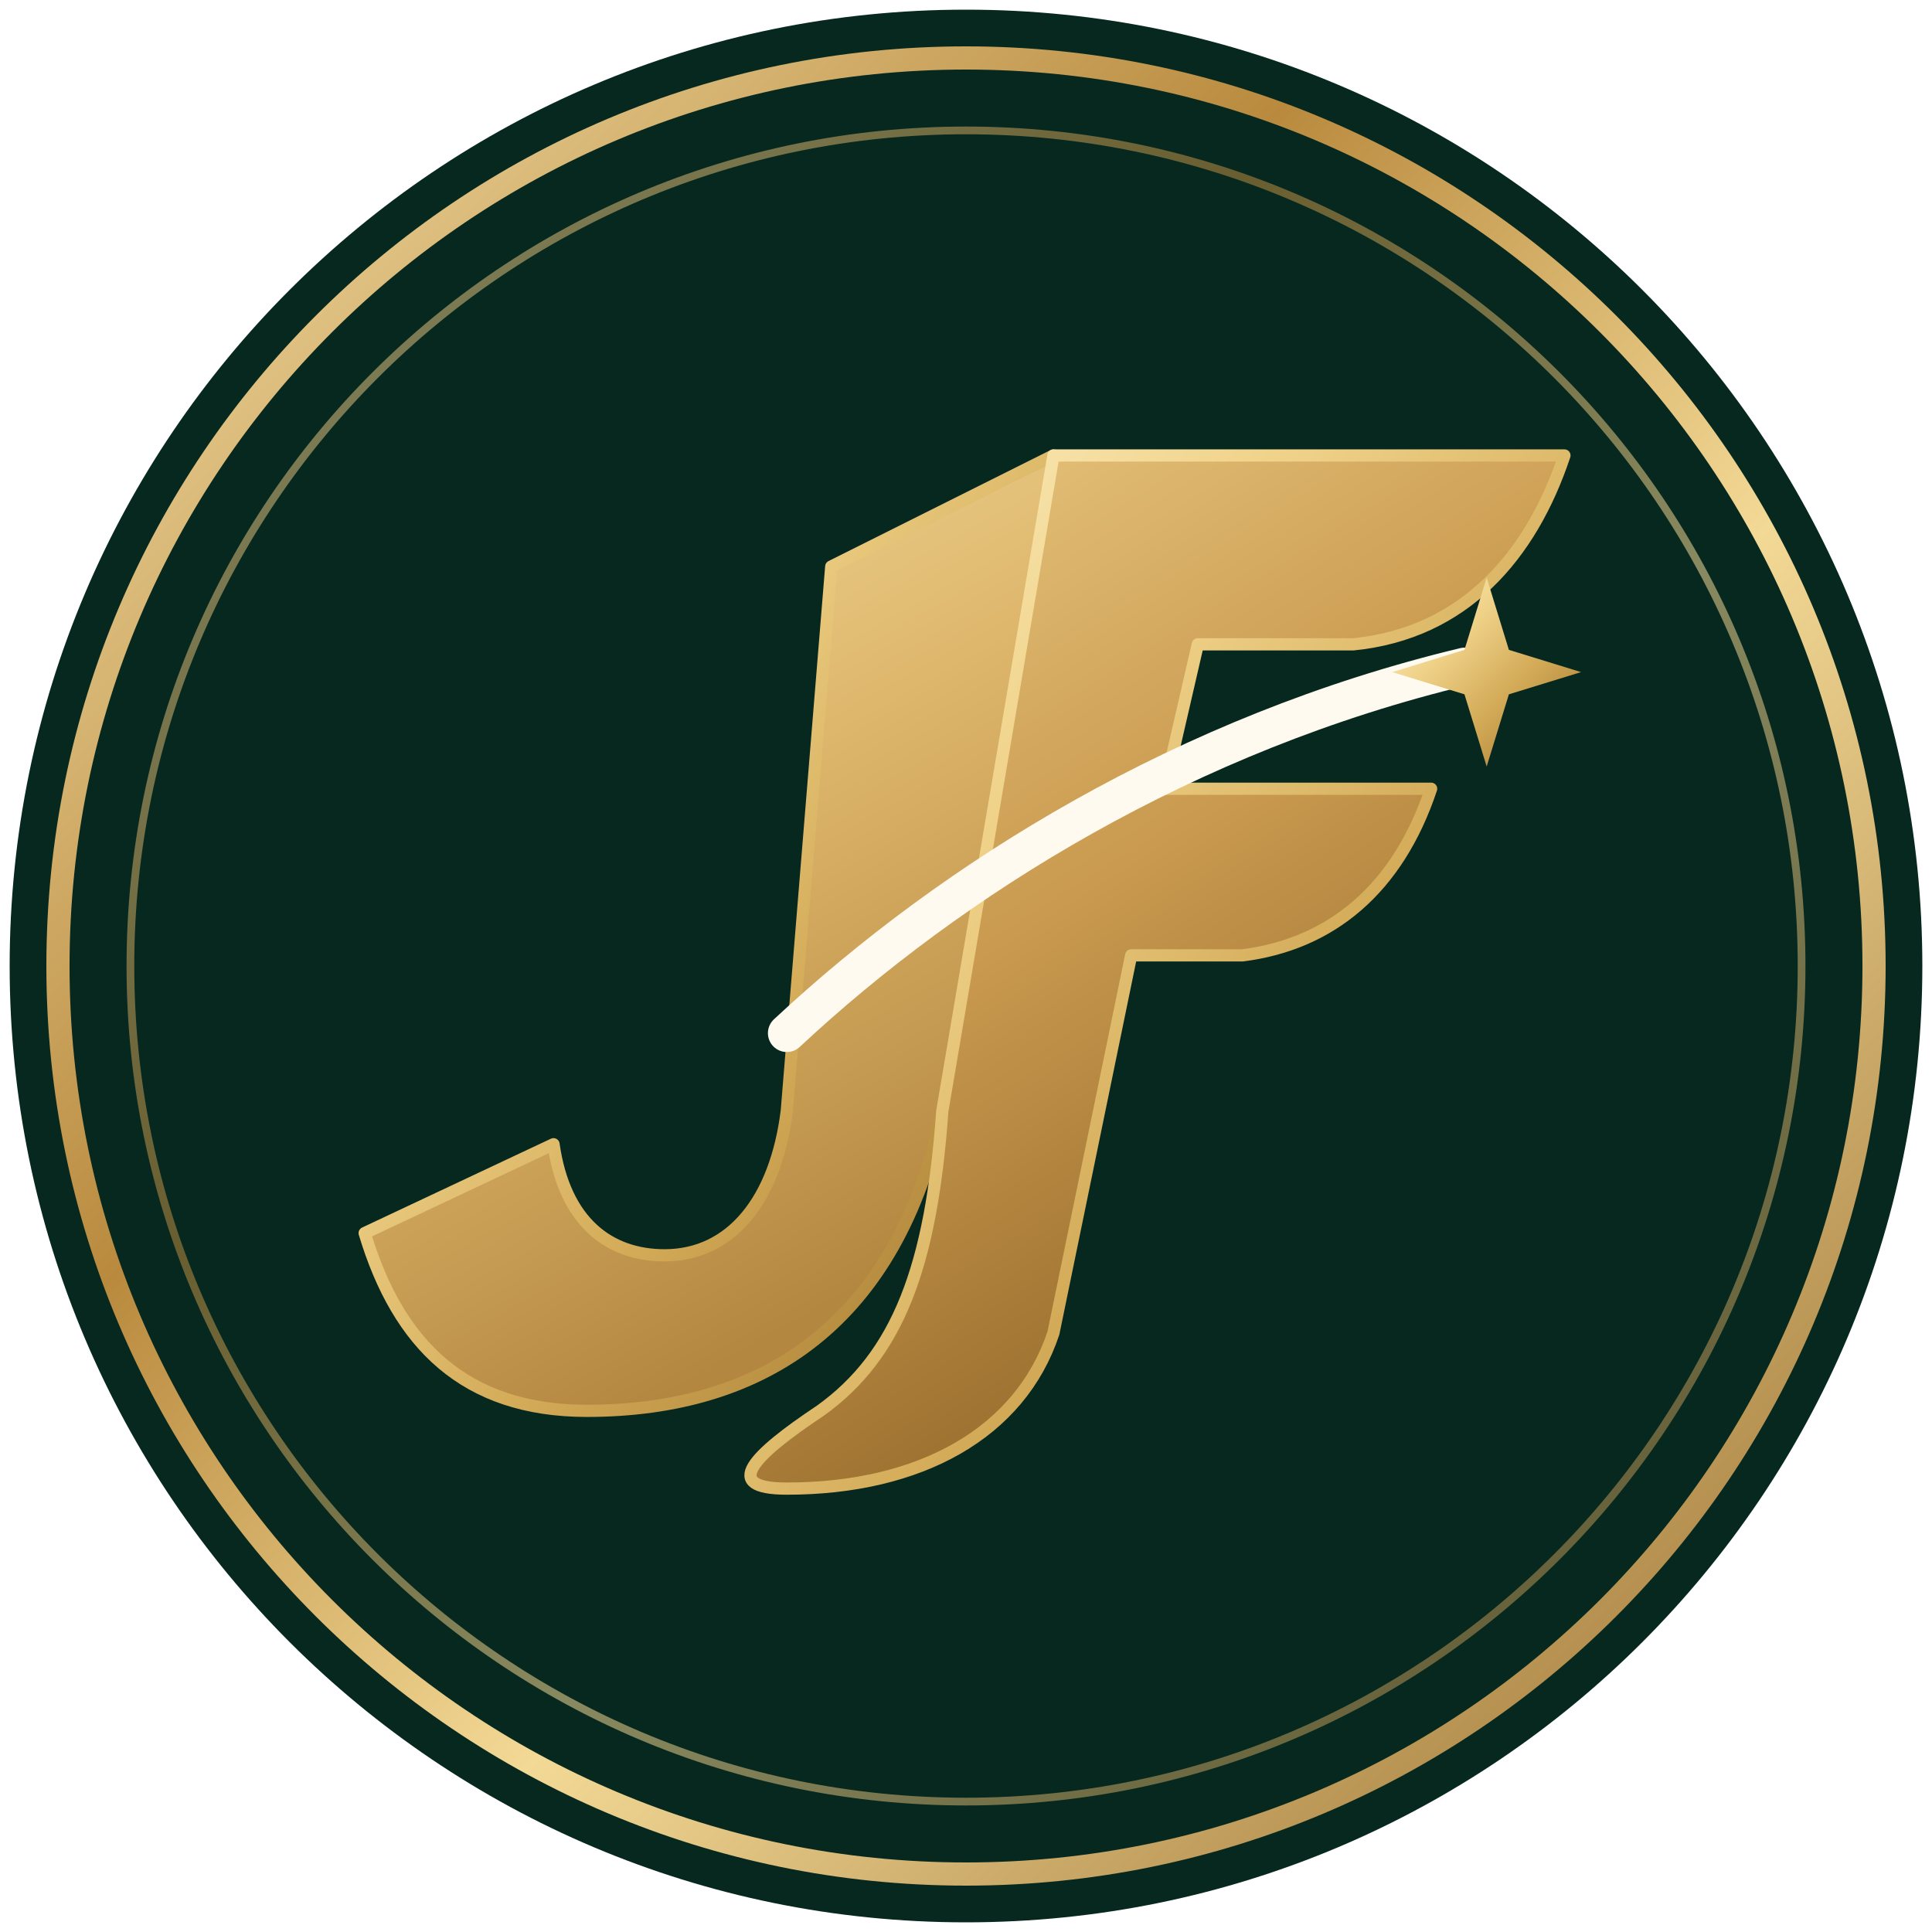
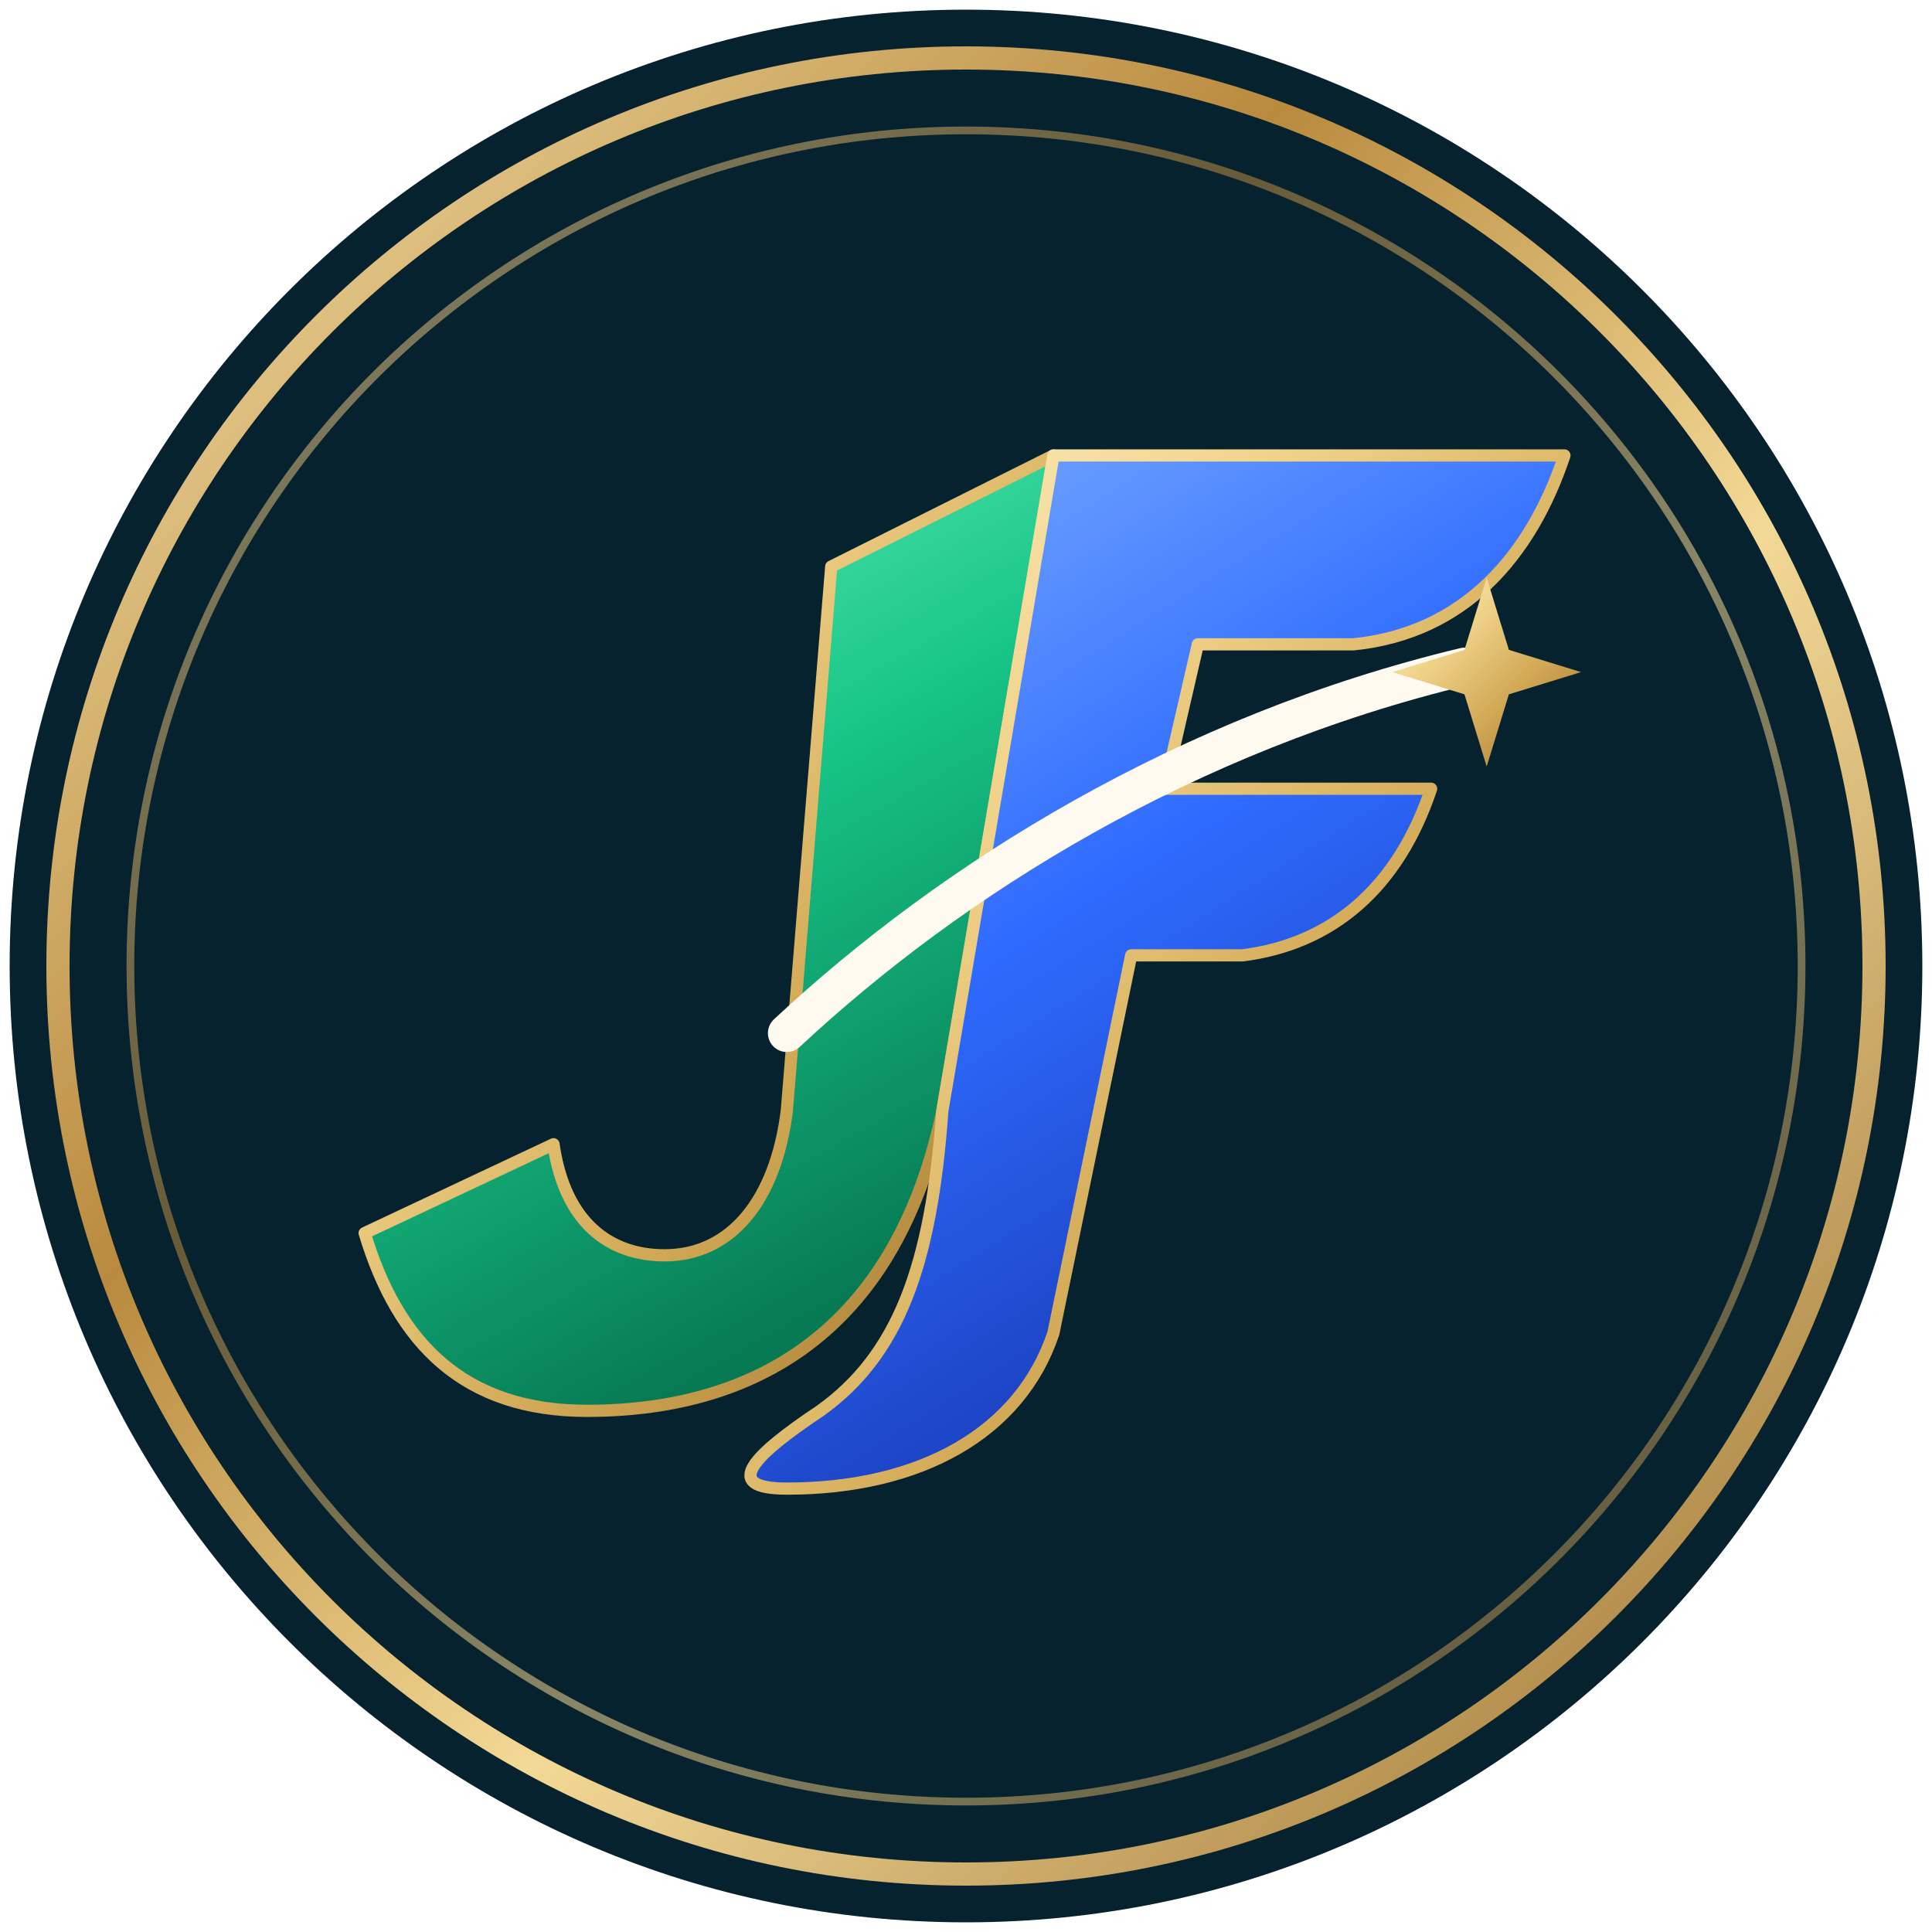
<svg xmlns="http://www.w3.org/2000/svg" viewBox="0 0 200 200">
  <defs>
    <linearGradient id="or1" x1="0" y1="0" x2="1" y2="1">
      <stop offset="0" stop-color="#fff3cc" />
      <stop offset=".32" stop-color="#f0d38a" />
      <stop offset=".62" stop-color="#d2a956" />
      <stop offset="1" stop-color="#9c712c" />
    </linearGradient>
    <linearGradient id="vert" x1="0" y1="0" x2=".4" y2="1">
-       <stop offset="0" stop-color="#f6dfa0" />
-       <stop offset=".5" stop-color="#ddb56a" />
-       <stop offset="1" stop-color="#b48740" />
+       <stop offset="0" stop-color="#6ff5bf" />
+       <stop offset=".5" stop-color="#17c487" />
+       <stop offset="1" stop-color="#077a54" />
    </linearGradient>
    <linearGradient id="bleu" x1="0" y1="0" x2=".5" y2="1">
-       <stop offset="0" stop-color="#eccb84" />
-       <stop offset=".5" stop-color="#c99a4f" />
-       <stop offset="1" stop-color="#8f6426" />
+       <stop offset="0" stop-color="#7fb0ff" />
+       <stop offset=".5" stop-color="#2f6bff" />
+       <stop offset="1" stop-color="#1636b0" />
    </linearGradient>
    <linearGradient id="anneau" x1="0" y1="0" x2="1" y2="1">
      <stop offset="0" stop-color="#f7e4ad" />
      <stop offset=".35" stop-color="#b98a3e" />
      <stop offset=".6" stop-color="#f3d996" />
      <stop offset="1" stop-color="#94692a" />
    </linearGradient>
  </defs>
-   <circle cx="100" cy="100" r="99" fill="#06281f" />
+   <circle cx="100" cy="100" r="99" fill="#06222e" />
  <circle cx="100" cy="100" r="94" fill="none" stroke="url(#anneau)" stroke-width="2.4" />
  <circle cx="100" cy="100" r="86.5" fill="none" stroke="url(#anneau)" stroke-width=".8" opacity=".55" />
  <g transform="translate(32 34.5) scale(1.15)">
    <path fill="url(#vert)" stroke="url(#or1)" stroke-width="1.1" stroke-linejoin="round" d="M47 21 L67 11 L57 70 C53 89 41 97 25 97 C14 97 8 91 5 81 L22 73 C23 80 27 83 32 83 C38 83 42 78 43 70 Z" />
    <path fill="url(#bleu)" stroke="url(#or1)" stroke-width="1.1" stroke-linejoin="round" d="M67 11 H113 C110 20 104 27 94 28 H80 L77 41 H101 C98 50 92 55 84 56 H74 L67 90 C64 99 55 104 43 104 C37 104 40 101 46 97 C53 92 56 84 57 70 Z" />
    <path fill="none" stroke="#fffaf0" stroke-width="3.4" stroke-linecap="round" d="M43 63 C58 49 79 36 104 30" />
    <path fill="url(#or1)" d="M106 22 L108 28.5 L114.5 30.5 L108 32.5 L106 39 L104 32.5 L97.5 30.5 L104 28.5 Z" />
  </g>
</svg>
